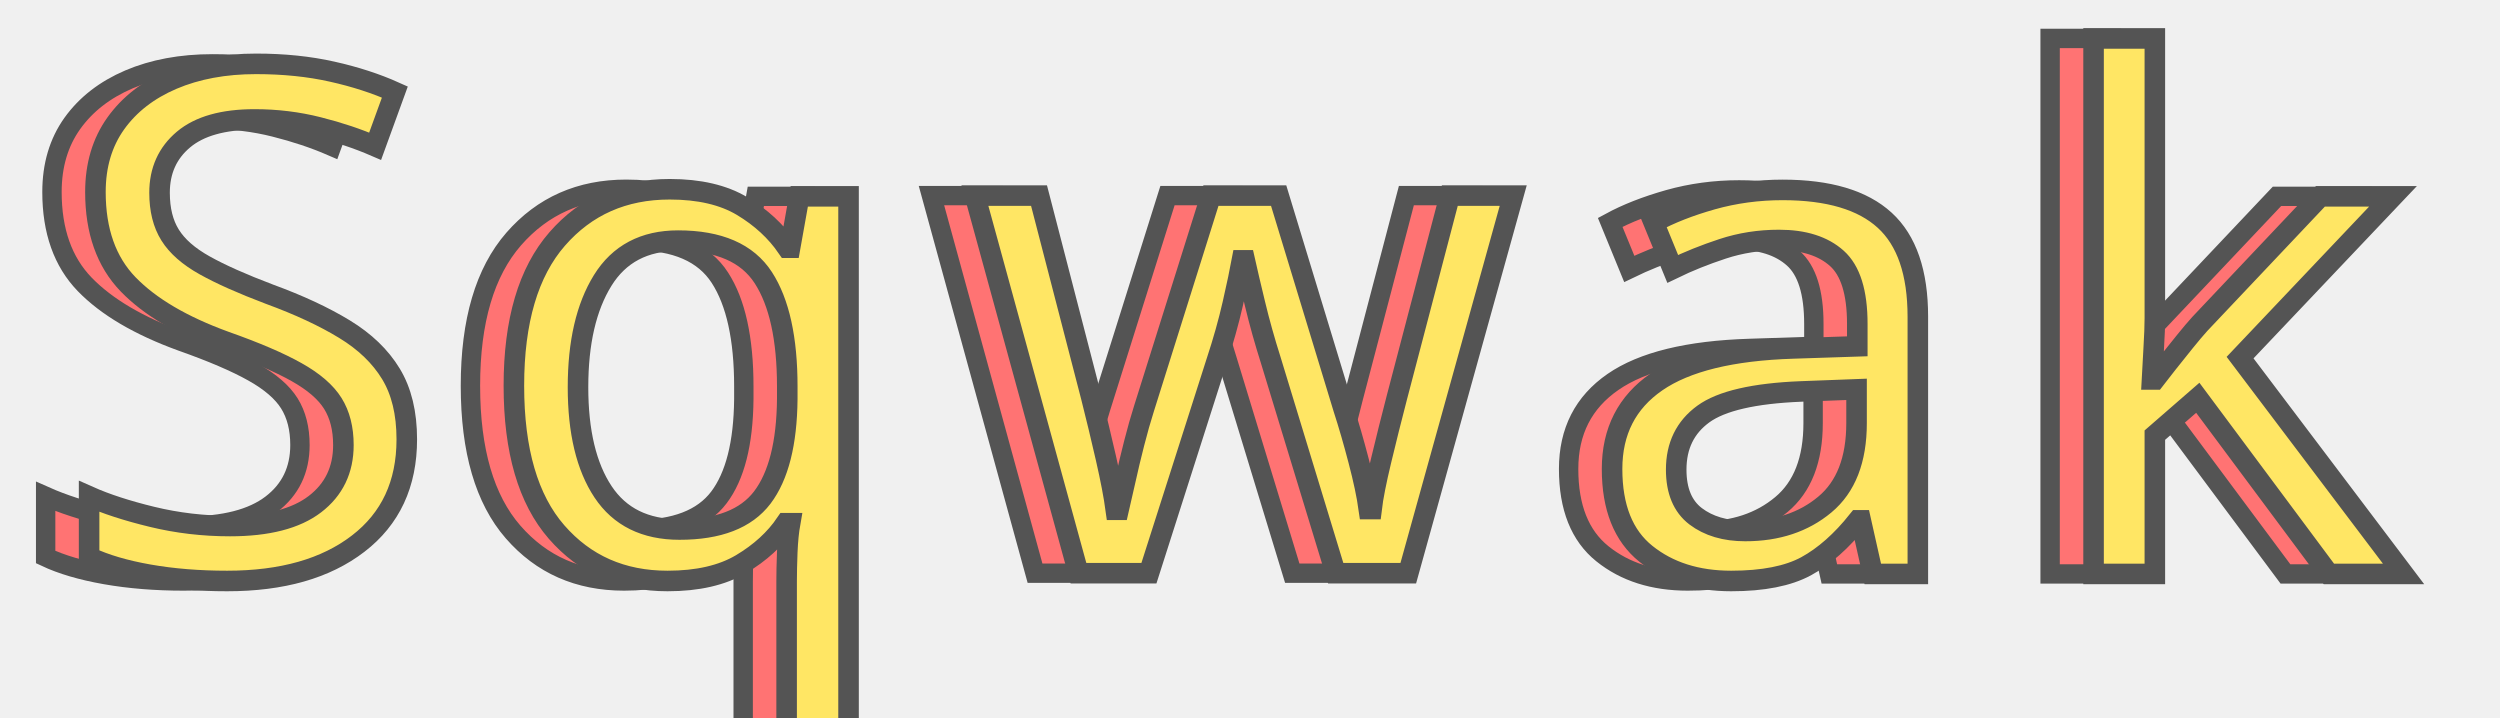
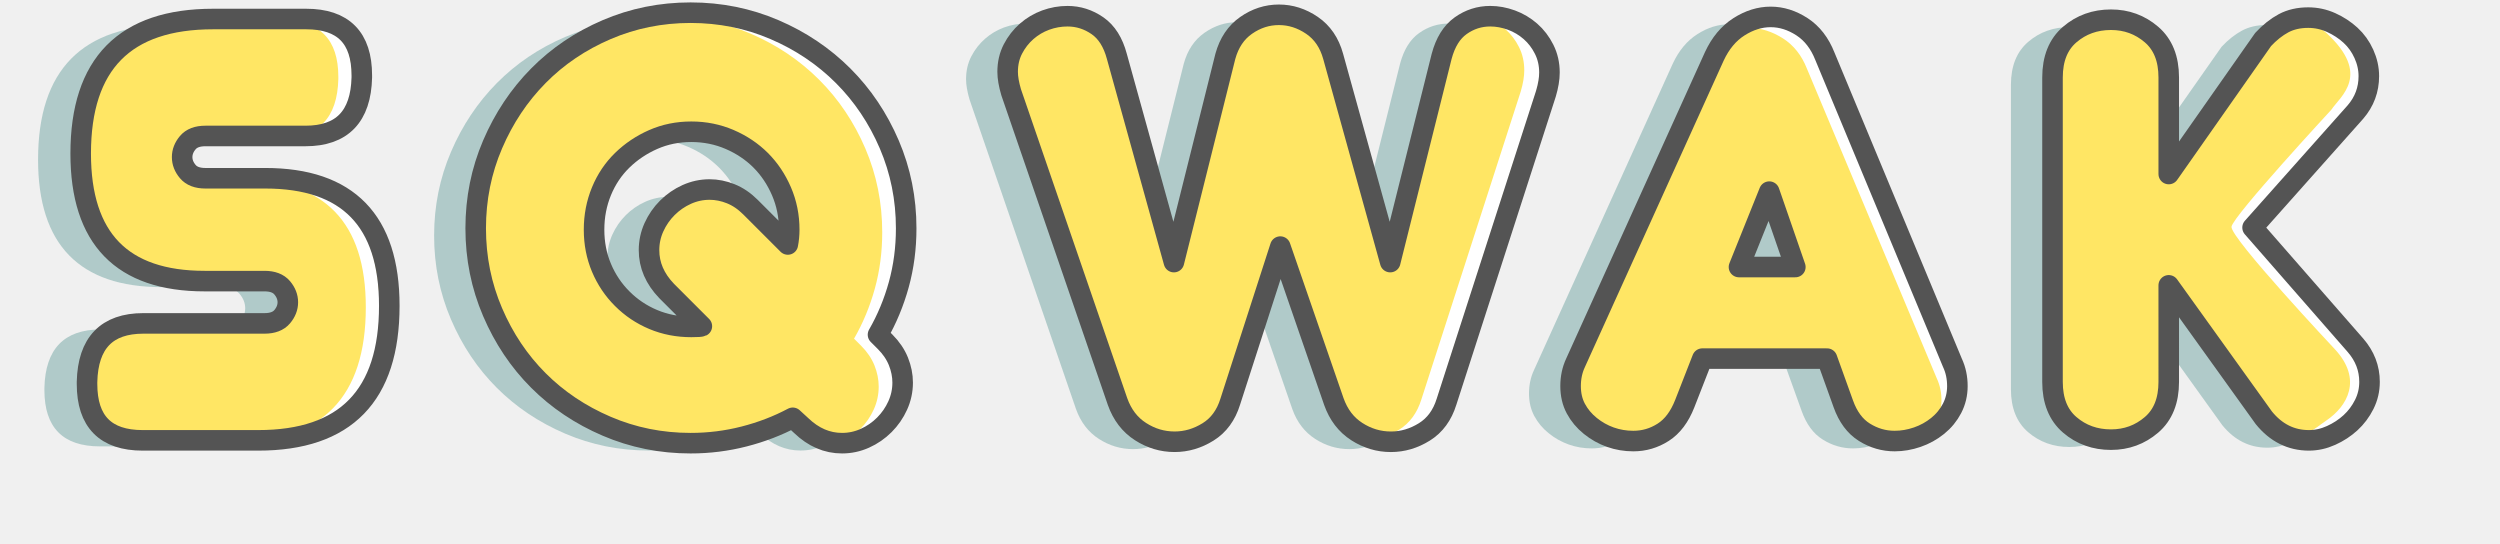
- <svg xmlns="http://www.w3.org/2000/svg" version="1.1" id="Layer_1" x="0px" y="0px" width="425.798px" height="122.18px" viewBox="-2.79 -22.75 425.798 122.18" enable-background="new -2.79 -22.75 425.798 122.18" xml:space="preserve">
-   <text transform="matrix(1 0 0 1 -1.1401 75)" fill="#FF7373" font-family="'Junegull'" font-size="120" letter-spacing="12">S</text>
-   <text transform="matrix(1 0 0 1 -1.1401 75)" fill="none" stroke="#545454" stroke-width="3.3" font-family="'Junegull'" font-size="120" letter-spacing="12">S</text>
-   <text transform="matrix(1 0 0 1 70.7402 75)" fill="#FF7373" font-family="'Junegull'" font-size="120" letter-spacing="10">qwak</text>
-   <text transform="matrix(1 0 0 1 70.7402 75)" fill="none" stroke="#545454" stroke-width="3.3" font-family="'Junegull'" font-size="120" letter-spacing="10">qwak</text>
-   <text transform="matrix(1 0 0 1 7.2607 75)" fill="#FFE664" font-family="'Junegull'" font-size="120" letter-spacing="12">S</text>
-   <text transform="matrix(1 0 0 1 6.2598 75)" fill="none" stroke="#545454" stroke-width="3.5" font-family="'Junegull'" font-size="120" letter-spacing="12">S</text>
-   <text transform="matrix(1 0 0 1 79.1396 75)" fill="#FFE664" font-family="'Junegull'" font-size="120" letter-spacing="12"> </text>
-   <text transform="matrix(1 0 0 1 79.1396 75)" fill="none" stroke="#545454" stroke-width="1.4" font-family="'Junegull'" font-size="120" letter-spacing="12"> </text>
-   <text transform="matrix(1 0 0 1 79.1411 75)" fill="#FFE664" font-family="'Junegull'" font-size="120" letter-spacing="10">qwak</text>
-   <text transform="matrix(1 0 0 1 78.1401 75)" fill="none" stroke="#545454" stroke-width="3.5" font-family="'Junegull'" font-size="120" letter-spacing="10">qwak</text>
+ <svg xmlns="http://www.w3.org/2000/svg" version="1.1" id="Layer_1" x="0px" y="0px" width="425.797px" height="92.628px" viewBox="0 0 425.797 92.628" enable-background="new 0 0 425.797 92.628" xml:space="preserve">
+   <g opacity="0.3">
+     <path fill="#1A726E" d="M59.042,53.109c0,15.282-7.44,22.92-22.32,22.92h-19.68c-6.321,0-9.48-3.199-9.48-9.6v-0.361   c0.159-6.639,3.36-9.959,9.6-9.959h20.64c1.359,0,2.359-0.379,3-1.141c0.64-0.76,0.96-1.578,0.96-2.459s-0.32-1.699-0.96-2.461   c-0.641-0.76-1.641-1.141-3-1.141h-10.2c-14.082,0-21.12-7.238-21.12-21.72c0-15.279,7.519-22.92,22.56-22.92h15.84   c6.319,0,9.48,3.2,9.48,9.6v0.36c-0.161,6.641-3.36,9.96-9.6,9.96h-17.04c-1.361,0-2.361,0.381-3,1.14   c-0.642,0.762-0.96,1.581-0.96,2.46c0,0.882,0.319,1.701,0.96,2.46c0.639,0.762,1.639,1.141,3,1.141h10.2   C52.002,31.389,59.042,38.631,59.042,53.109z" />
+   </g>
+   <g enable-background="new    ">
+     <path fill="#FFE664" d="M67.304,52.08c0,15.281-7.44,22.92-22.32,22.92h-19.68c-6.321,0-9.48-3.199-9.48-9.6v-0.359   c0.159-6.641,3.36-9.961,9.6-9.961h20.64c1.359,0,2.359-0.379,3-1.14c0.64-0.76,0.96-1.579,0.96-2.46c0-0.88-0.32-1.699-0.96-2.461   c-0.641-0.76-1.641-1.141-3-1.141h-10.2c-14.082,0-21.12-7.238-21.12-21.719c0-15.279,7.519-22.92,22.56-22.92h15.84   c6.319,0,9.48,3.2,9.48,9.6v0.36c-0.161,6.641-3.36,9.96-9.6,9.96h-17.04c-1.361,0-2.361,0.381-3,1.14   c-0.642,0.762-0.96,1.581-0.96,2.46c0,0.882,0.319,1.701,0.96,2.46c0.639,0.762,1.639,1.141,3,1.141h10.2   C60.264,30.361,67.304,37.602,67.304,52.08z" />
+   </g>
+   <g opacity="0.3" enable-background="new    ">
+     <path fill="#1A726E" d="M127.937,72.414c-2.561,1.36-5.321,2.42-8.28,3.18c-2.961,0.76-6,1.141-9.12,1.141   c-5.04,0-9.801-0.961-14.28-2.881c-4.481-1.92-8.361-4.52-11.64-7.801c-3.281-3.278-5.88-7.157-7.8-11.639   c-1.92-4.479-2.88-9.24-2.88-14.281c0-5.04,0.96-9.799,2.88-14.28c1.92-4.479,4.519-8.379,7.8-11.699   c3.279-3.319,7.159-5.94,11.64-7.86c4.479-1.92,9.24-2.88,14.28-2.88s9.799,0.96,14.28,2.88c4.479,1.92,8.379,4.541,11.7,7.86   c3.319,3.32,5.94,7.221,7.86,11.699c1.92,4.481,2.88,9.24,2.88,14.28c0,3.361-0.42,6.561-1.26,9.601   c-0.84,3.041-2.021,5.881-3.54,8.52l1.2,1.201c1.039,1.039,1.8,2.16,2.28,3.358c0.48,1.2,0.72,2.399,0.72,3.601   c0,1.361-0.281,2.66-0.84,3.899c-0.561,1.241-1.32,2.341-2.28,3.302c-0.96,0.959-2.061,1.721-3.3,2.278   c-1.241,0.56-2.541,0.841-3.9,0.841c-2.561,0-4.88-1-6.96-3L127.937,72.414z M94.097,40.373c0,2.321,0.42,4.481,1.26,6.479   c0.84,2.001,2.02,3.763,3.54,5.28c1.519,1.521,3.279,2.699,5.28,3.539c1.999,0.841,4.159,1.261,6.48,1.261   c1.039,0,1.639-0.039,1.8-0.12l-6-6c-2-2.079-3-4.398-3-6.96c0-1.358,0.279-2.658,0.84-3.899c0.559-1.239,1.32-2.34,2.28-3.3   s2.059-1.72,3.3-2.28c1.24-0.559,2.539-0.84,3.9-0.84c1.2,0,2.4,0.239,3.6,0.72c1.2,0.48,2.319,1.241,3.36,2.28l6.36,6.359   c0.079-0.398,0.139-0.818,0.18-1.26c0.039-0.438,0.06-0.858,0.06-1.26c0-2.319-0.44-4.5-1.32-6.54   c-0.881-2.04-2.061-3.799-3.54-5.28c-1.481-1.479-3.24-2.658-5.28-3.54c-2.04-0.879-4.221-1.319-6.54-1.319   c-2.321,0-4.481,0.44-6.48,1.319c-2.001,0.882-3.761,2.061-5.28,3.54c-1.521,1.481-2.7,3.24-3.54,5.28   C94.517,35.873,94.097,38.054,94.097,40.373z" />
+     <path fill="#1A726E" d="M238.457,10.853c0.641-2.399,1.72-4.14,3.24-5.22c1.519-1.08,3.197-1.62,5.039-1.62   c1.199,0,2.4,0.222,3.601,0.66c1.2,0.44,2.28,1.08,3.24,1.92c0.96,0.84,1.739,1.86,2.34,3.061c0.601,1.199,0.899,2.52,0.899,3.96   c0,1.04-0.2,2.24-0.601,3.6l-16.92,52.44c-0.72,2.321-1.979,4.04-3.78,5.159c-1.8,1.122-3.701,1.681-5.699,1.681   c-2.082,0-4.021-0.58-5.819-1.74c-1.8-1.158-3.103-2.858-3.899-5.1l-9.121-26.4l-8.52,26.4c-0.72,2.321-1.98,4.04-3.78,5.159   c-1.8,1.122-3.701,1.681-5.7,1.681c-2.081,0-4.02-0.58-5.82-1.74c-1.8-1.158-3.102-2.858-3.9-5.1l-18.12-52.681   c-0.401-1.359-0.6-2.52-0.6-3.479c0-1.44,0.3-2.739,0.9-3.9c0.6-1.158,1.38-2.16,2.34-3c0.96-0.84,2.04-1.479,3.24-1.92   c1.2-0.438,2.439-0.66,3.72-0.66c1.839,0,3.54,0.54,5.1,1.62c1.56,1.08,2.659,2.82,3.3,5.22l9.72,35.04l8.76-35.04   c0.639-2.319,1.819-4.08,3.54-5.279c1.719-1.2,3.579-1.801,5.58-1.801c1.999,0,3.879,0.601,5.64,1.801   c1.76,1.199,2.959,2.96,3.6,5.279l9.722,35.04L238.457,10.853z" />
+     <path fill="#1A726E" d="M304.096,62.333h-21.24l-3,7.68c-0.881,2.24-2.1,3.861-3.658,4.859c-1.561,1.002-3.262,1.5-5.102,1.5   c-1.361,0-2.66-0.22-3.898-0.66c-1.241-0.438-2.383-1.08-3.422-1.92s-1.858-1.817-2.459-2.939c-0.601-1.119-0.899-2.398-0.899-3.84   c0-1.439,0.279-2.76,0.84-3.961l23.64-52.199c1.039-2.238,2.439-3.918,4.201-5.04c1.758-1.119,3.559-1.68,5.399-1.68   c1.839,0,3.618,0.561,5.34,1.68c1.72,1.122,3.019,2.802,3.899,5.04l21.721,52.199c0.559,1.201,0.84,2.521,0.84,3.961   c0,1.361-0.3,2.621-0.899,3.779c-0.601,1.16-1.422,2.16-2.46,3c-1.04,0.84-2.201,1.481-3.479,1.92   c-1.281,0.44-2.562,0.66-3.84,0.66c-1.842,0-3.562-0.498-5.16-1.5c-1.602-0.998-2.802-2.619-3.601-4.859L304.096,62.333z    M289.096,46.734h9.602l-4.44-12.841L289.096,46.734z" />
+     <path fill="#1A726E" d="M362.295,66.292c0,3.201-0.979,5.641-2.939,7.32c-1.962,1.68-4.261,2.52-6.899,2.52   c-2.721,0-5.062-0.84-7.021-2.52c-1.961-1.681-2.938-4.119-2.938-7.32V14.453c0-3.199,0.979-5.641,2.938-7.32   c1.96-1.68,4.301-2.52,7.021-2.52c2.64,0,4.938,0.84,6.899,2.52c1.96,1.68,2.939,4.121,2.939,7.32v16.439l16.08-22.92   c1.119-1.2,2.28-2.118,3.48-2.76c1.198-0.64,2.599-0.96,4.198-0.96c1.359,0,2.659,0.281,3.9,0.84c1.239,0.561,2.34,1.281,3.3,2.16   c0.96,0.881,1.72,1.94,2.28,3.18c0.559,1.241,0.84,2.502,0.84,3.78c0,2.321-0.761,4.361-2.28,6.12l-17.52,19.68l17.52,20.04   c1.601,1.842,2.4,3.921,2.4,6.24c0,1.36-0.3,2.64-0.9,3.84c-0.6,1.199-1.38,2.24-2.34,3.119c-0.96,0.881-2.061,1.603-3.3,2.16   c-1.241,0.562-2.501,0.84-3.78,0.84c-3.041,0-5.601-1.277-7.68-3.84l-16.2-22.561L362.295,66.292L362.295,66.292z" />
+   </g>
+   <g>
+     <path fill="#FFFFFF" d="M57.625,13.092v0.36c-0.161,6.641-3.36,9.96-9.6,9.96h2.331c6.24,0,9.439-3.319,9.6-9.96v-0.36   c0-6.399-3.161-9.6-9.48-9.6H48.16C54.468,3.498,57.625,6.698,57.625,13.092z" />
+     <path fill="#FFFFFF" d="M43.516,30.613H41.2c14.069,0.005,21.105,7.246,21.105,21.719c0,15.281-7.44,22.92-22.32,22.92h2.331   c14.88,0,22.32-7.639,22.32-22.92C64.636,37.854,57.595,30.613,43.516,30.613z" />
+   </g>
+   <g enable-background="new    ">
+     <path fill="none" stroke="#545454" stroke-width="3.5" stroke-linecap="round" stroke-linejoin="round" d="M66.303,52.08   c0,15.281-7.44,22.92-22.32,22.92h-19.68c-6.321,0-9.48-3.199-9.48-9.6v-0.359c0.159-6.641,3.36-9.961,9.6-9.961h20.64   c1.359,0,2.359-0.379,3-1.14c0.64-0.76,0.96-1.579,0.96-2.46c0-0.88-0.32-1.699-0.96-2.461c-0.641-0.76-1.641-1.141-3-1.141h-10.2   c-14.082,0-21.12-7.238-21.12-21.719c0-15.279,7.519-22.92,22.56-22.92h15.84c6.319,0,9.48,3.2,9.48,9.6v0.36   c-0.161,6.641-3.36,9.96-9.6,9.96h-17.04c-1.361,0-2.361,0.381-3,1.14c-0.642,0.762-0.96,1.581-0.96,2.46   c0,0.882,0.319,1.701,0.96,2.46c0.639,0.762,1.639,1.141,3,1.141h10.2C59.263,30.361,66.303,37.602,66.303,52.08z" />
+   </g>
+   <g enable-background="new    ">
+     <path fill="#FFE664" d="M136.021,71.16c-2.561,1.361-5.321,2.422-8.28,3.18c-2.961,0.761-6,1.142-9.12,1.142   c-5.04,0-9.801-0.961-14.28-2.881c-4.481-1.92-8.361-4.519-11.64-7.8c-3.281-3.279-5.88-7.158-7.8-11.641   c-1.92-4.479-2.88-9.24-2.88-14.28c0-5.04,0.96-9.799,2.88-14.28c1.92-4.479,4.519-8.379,7.8-11.699   c3.279-3.319,7.159-5.94,11.64-7.86c4.479-1.92,9.24-2.88,14.28-2.88s9.799,0.96,14.28,2.88c4.479,1.92,8.379,4.541,11.7,7.86   c3.319,3.32,5.94,7.221,7.86,11.699c1.92,4.481,2.88,9.24,2.88,14.28c0,3.36-0.42,6.561-1.26,9.601   c-0.84,3.041-2.021,5.88-3.54,8.521l1.2,1.199c1.039,1.041,1.8,2.16,2.28,3.359s0.72,2.4,0.72,3.602c0,1.36-0.281,2.659-0.84,3.898   c-0.561,1.24-1.32,2.341-2.28,3.301s-2.061,1.721-3.3,2.279c-1.241,0.561-2.541,0.841-3.9,0.841c-2.561,0-4.88-1-6.96-3   L136.021,71.16z M102.181,39.12c0,2.321,0.42,4.481,1.26,6.479c0.84,2.001,2.02,3.762,3.54,5.279   c1.519,1.521,3.279,2.701,5.28,3.541c1.999,0.84,4.159,1.26,6.48,1.26c1.039,0,1.639-0.039,1.8-0.12l-6-6c-2-2.079-3-4.397-3-6.96   c0-1.359,0.279-2.658,0.84-3.899c0.559-1.239,1.32-2.34,2.28-3.3s2.059-1.72,3.3-2.28c1.24-0.559,2.539-0.84,3.9-0.84   c1.2,0,2.4,0.239,3.6,0.72c1.2,0.48,2.319,1.241,3.36,2.28l6.36,6.359c0.079-0.399,0.139-0.819,0.18-1.26   c0.039-0.438,0.06-0.858,0.06-1.26c0-2.319-0.44-4.5-1.32-6.54c-0.881-2.04-2.061-3.799-3.54-5.28   c-1.481-1.479-3.24-2.658-5.28-3.54c-2.04-0.879-4.221-1.319-6.54-1.319c-2.321,0-4.481,0.44-6.48,1.319   c-2.001,0.882-3.761,2.061-5.28,3.54c-1.521,1.481-2.7,3.24-3.54,5.28C102.601,34.62,102.181,36.801,102.181,39.12z" />
+     <path fill="#FFE664" d="M246.541,9.6c0.641-2.399,1.721-4.14,3.24-5.22c1.519-1.08,3.197-1.62,5.039-1.62   c1.199,0,2.4,0.222,3.601,0.66c1.2,0.44,2.28,1.08,3.24,1.92c0.96,0.84,1.739,1.86,2.34,3.061c0.601,1.199,0.899,2.52,0.899,3.96   c0,1.04-0.2,2.24-0.6,3.6l-16.92,52.44c-0.721,2.321-1.98,4.04-3.781,5.159c-1.799,1.122-3.701,1.682-5.699,1.682   c-2.082,0-4.02-0.58-5.819-1.74s-3.103-2.859-3.899-5.101L219.061,42l-8.521,26.4c-0.72,2.321-1.98,4.04-3.78,5.159   c-1.8,1.122-3.701,1.681-5.7,1.681c-2.081,0-4.02-0.58-5.82-1.74c-1.8-1.158-3.102-2.858-3.9-5.1l-18.12-52.681   c-0.401-1.359-0.6-2.52-0.6-3.479c0-1.44,0.3-2.739,0.9-3.9c0.6-1.158,1.38-2.16,2.34-3c0.96-0.84,2.04-1.479,3.24-1.92   c1.2-0.438,2.439-0.66,3.72-0.66c1.839,0,3.54,0.54,5.1,1.62s2.659,2.82,3.3,5.22l9.72,35.04L209.7,9.6   c0.639-2.319,1.819-4.08,3.54-5.279c1.719-1.2,3.578-1.801,5.58-1.801c1.998,0,3.879,0.601,5.64,1.801   c1.759,1.199,2.959,2.96,3.601,5.279l9.721,35.04L246.541,9.6z" />
+     <path fill="#FFE664" d="M312.18,61.08h-21.24l-3,7.68c-0.881,2.242-2.1,3.861-3.658,4.861c-1.561,1-3.262,1.5-5.102,1.5   c-1.361,0-2.66-0.221-3.898-0.66c-1.241-0.438-2.383-1.08-3.422-1.92s-1.858-1.818-2.459-2.94c-0.6-1.119-0.899-2.399-0.899-3.841   c0-1.438,0.278-2.76,0.84-3.959l23.642-52.2c1.039-2.238,2.438-3.918,4.199-5.04c1.76-1.119,3.559-1.68,5.399-1.68   c1.84,0,3.619,0.561,5.34,1.68c1.72,1.122,3.021,2.802,3.9,5.04l21.72,52.2c0.559,1.199,0.84,2.521,0.84,3.959   c0,1.361-0.3,2.621-0.898,3.781c-0.602,1.16-1.423,2.16-2.461,3c-1.04,0.84-2.201,1.48-3.479,1.92   c-1.28,0.439-2.562,0.66-3.84,0.66c-1.841,0-3.562-0.5-5.16-1.5c-1.601-1-2.802-2.619-3.601-4.861L312.18,61.08z M297.18,45.481   h9.602l-4.44-12.841L297.18,45.481z" />
+     <path fill="#FFE664" d="M370.379,65.041c0,3.199-0.979,5.64-2.938,7.319c-1.963,1.681-4.261,2.521-6.9,2.521   c-2.721,0-5.062-0.84-7.021-2.521c-1.962-1.681-2.939-4.12-2.939-7.319V13.2c0-3.199,0.979-5.641,2.939-7.32   c1.96-1.68,4.3-2.52,7.021-2.52c2.641,0,4.938,0.84,6.9,2.52c1.959,1.68,2.938,4.121,2.938,7.32v16.44l16.08-22.92   c1.119-1.2,2.28-2.118,3.48-2.76c1.198-0.64,2.599-0.96,4.198-0.96c1.359,0,2.659,0.281,3.9,0.84c1.239,0.561,2.34,1.281,3.3,2.16   c0.96,0.881,1.72,1.94,2.28,3.18c0.559,1.241,0.84,2.502,0.84,3.78c0,2.321-0.761,4.361-2.28,6.12l-17.52,19.68l17.52,20.041   c1.601,1.842,2.4,3.921,2.4,6.24c0,1.36-0.3,2.64-0.9,3.84c-0.6,1.199-1.38,2.24-2.34,3.119c-0.96,0.881-2.061,1.603-3.3,2.16   c-1.241,0.562-2.501,0.84-3.78,0.84c-3.041,0-5.601-1.277-7.68-3.84l-16.2-22.561L370.379,65.041L370.379,65.041z" />
+   </g>
+   <path fill="#FFFFFF" d="M400.061,58.414l-17.52-20.04l17.52-19.68c1.521-1.759,2.279-3.799,2.279-6.12  c0-1.278-0.281-2.539-0.84-3.78c-0.561-1.239-1.32-2.299-2.279-3.18c-0.961-0.879-2.061-1.6-3.301-2.16  c-1.24-0.559-2.541-0.84-3.9-0.84c-0.54,0-1.05,0.05-1.545,0.124c0.841,0.129,1.658,0.36,2.449,0.716  c1.24,0.561,2.34,1.281,3.301,2.16c7.759,7.143,2.342,10.809,0.841,13.08c0,0-16.729,18.078-16.999,19.919  c-0.271,1.841,17.607,20.868,17.607,20.868c4.787,5.173,2.101,9.733-1.449,12.132c-1.08,0.729-2.061,1.602-3.301,2.16  c-0.771,0.35-1.551,0.576-2.337,0.707c0.505,0.079,1.02,0.133,1.554,0.133c1.279,0,2.539-0.279,3.779-0.84  c1.24-0.559,2.34-1.279,3.301-2.16c0.959-0.879,1.74-1.92,2.34-3.119c0.601-1.201,0.9-2.479,0.9-3.84  C402.461,62.333,401.661,60.255,400.061,58.414z" />
+   <g>
+     <path fill="#FFFFFF" d="M331.763,63.445l-22.107-52.723c-0.894-2.259-2.249-3.97-4.069-5.135c-1.82-1.161-3.717-1.766-5.691-1.811   c-1.976-0.045-3.92,0.471-5.832,1.545c-0.1,0.057-0.187,0.132-0.285,0.191c1.387-0.545,2.789-0.814,4.205-0.782   c1.976,0.046,3.873,0.65,5.692,1.811c1.821,1.165,3.176,2.876,4.07,5.135L329.852,64.4c0.571,1.215,0.844,2.54,0.811,3.979   c-0.031,1.361-0.384,2.613-1.054,3.758c-0.671,1.145-1.575,2.123-2.709,2.938c-0.242,0.174-0.491,0.332-0.745,0.488   c0.949-0.377,1.837-0.855,2.656-1.443c1.134-0.812,2.038-1.793,2.708-2.938c0.671-1.144,1.022-2.396,1.055-3.757   C332.606,65.985,332.334,64.658,331.763,63.445z" />
+   </g>
+   <g>
+     <path fill="#FFFFFF" d="M261.381,8.014c-0.6-1.2-1.381-2.221-2.34-3.061c-0.961-0.84-2.041-1.479-3.24-1.92   c-1.199-0.438-2.4-0.66-3.6-0.66c-0.457,0-0.903,0.034-1.34,0.101c0.758,0.103,1.515,0.283,2.271,0.56   c1.201,0.44,2.281,1.08,3.24,1.92c0.961,0.84,1.739,1.86,2.34,3.061c0.603,1.199,0.899,2.52,0.899,3.96c0,1.04-0.198,2.24-0.6,3.6   l-16.92,52.441c-0.721,2.319-1.98,4.039-3.779,5.157c-1.395,0.869-2.852,1.393-4.365,1.588c0.438,0.055,0.881,0.095,1.332,0.095   c1.998,0,3.9-0.56,5.699-1.683c1.801-1.118,3.062-2.838,3.78-5.157l16.921-52.441c0.398-1.359,0.6-2.56,0.6-3.6   C262.282,10.534,261.98,9.214,261.381,8.014z" />
+   </g>
+   <g>
+     <path fill="#FFFFFF" d="M150.314,57.041l-1.2-1.199c1.519-2.641,2.7-5.479,3.54-8.521c0.84-3.04,1.26-6.239,1.26-9.601   c0-5.04-0.96-9.799-2.88-14.28c-1.92-4.479-4.541-8.379-7.86-11.699c-3.321-3.319-7.221-5.94-11.7-7.86   c-4.481-1.92-9.24-2.88-14.28-2.88s-9.801,0.96-14.28,2.88c-1.378,0.59-2.693,1.255-3.958,1.979c0.102-0.045,0.2-0.094,0.303-0.138   c4.479-1.92,9.24-2.88,14.28-2.88s9.799,0.96,14.28,2.88c4.479,1.92,8.379,4.541,11.7,7.86c3.319,3.32,5.94,7.221,7.86,11.699   c1.92,4.481,2.88,9.24,2.88,14.28c0,3.36-0.42,6.562-1.26,9.601c-0.84,3.041-2.021,5.881-3.54,8.521l1.2,1.2   c1.039,1.039,1.8,2.16,2.28,3.359s0.72,2.399,0.72,3.6c0,1.361-0.281,2.66-0.84,3.9c-0.561,1.24-1.32,2.34-2.28,3.301   c-0.343,0.342-0.709,0.649-1.088,0.941c0.489-0.132,0.972-0.292,1.443-0.504c1.239-0.559,2.34-1.318,3.3-2.279   c0.96-0.959,1.719-2.06,2.28-3.301c0.559-1.238,0.84-2.538,0.84-3.898c0-1.201-0.24-2.4-0.72-3.602   C152.114,59.201,151.353,58.082,150.314,57.041z" />
+   </g>
+   <g enable-background="new    ">
+     <path fill="none" stroke="#545454" stroke-width="3.5" stroke-linecap="round" stroke-linejoin="round" d="M135.02,71.16   c-2.561,1.361-5.321,2.422-8.28,3.18c-2.961,0.761-6,1.142-9.12,1.142c-5.04,0-9.801-0.961-14.28-2.881   c-4.481-1.92-8.361-4.519-11.64-7.8c-3.281-3.279-5.88-7.158-7.8-11.641c-1.92-4.479-2.88-9.24-2.88-14.28   c0-5.04,0.96-9.799,2.88-14.28c1.92-4.479,4.519-8.379,7.8-11.699c3.279-3.319,7.159-5.94,11.64-7.86   c4.479-1.92,9.24-2.88,14.28-2.88s9.799,0.96,14.28,2.88c4.479,1.92,8.379,4.541,11.7,7.86c3.319,3.32,5.94,7.221,7.86,11.699   c1.92,4.481,2.88,9.24,2.88,14.28c0,3.36-0.42,6.561-1.26,9.601c-0.84,3.041-2.021,5.88-3.54,8.521l1.2,1.199   c1.039,1.041,1.8,2.16,2.28,3.359s0.72,2.4,0.72,3.602c0,1.36-0.281,2.659-0.84,3.898c-0.561,1.24-1.32,2.341-2.28,3.301   s-2.061,1.721-3.3,2.279c-1.241,0.561-2.541,0.841-3.9,0.841c-2.561,0-4.88-1-6.96-3L135.02,71.16z M101.18,39.12   c0,2.321,0.42,4.481,1.26,6.479c0.84,2.001,2.02,3.762,3.54,5.279c1.519,1.521,3.279,2.701,5.28,3.541   c1.999,0.84,4.159,1.26,6.48,1.26c1.039,0,1.639-0.039,1.8-0.12l-6-6c-2-2.079-3-4.397-3-6.96c0-1.359,0.279-2.658,0.84-3.899   c0.559-1.239,1.32-2.34,2.28-3.3s2.059-1.72,3.3-2.28c1.24-0.559,2.539-0.84,3.9-0.84c1.2,0,2.4,0.239,3.6,0.72   c1.2,0.48,2.319,1.241,3.36,2.28l6.36,6.359c0.079-0.399,0.139-0.819,0.18-1.26c0.039-0.438,0.06-0.858,0.06-1.26   c0-2.319-0.44-4.5-1.32-6.54c-0.881-2.04-2.061-3.799-3.54-5.28c-1.481-1.479-3.24-2.658-5.28-3.54   c-2.04-0.879-4.221-1.319-6.54-1.319c-2.321,0-4.481,0.44-6.48,1.319c-2.001,0.882-3.761,2.061-5.28,3.54   c-1.521,1.481-2.7,3.24-3.54,5.28C101.6,34.62,101.18,36.801,101.18,39.12z" />
+     <path fill="none" stroke="#545454" stroke-width="3.5" stroke-linecap="round" stroke-linejoin="round" d="M245.54,9.6   c0.64-2.399,1.72-4.14,3.239-5.22s3.199-1.62,5.041-1.62c1.199,0,2.398,0.222,3.6,0.66c1.2,0.44,2.28,1.08,3.24,1.92   c0.96,0.84,1.74,1.86,2.34,3.061c0.602,1.199,0.9,2.52,0.9,3.96c0,1.04-0.2,2.24-0.602,3.6l-16.92,52.44   c-0.72,2.321-1.979,4.04-3.779,5.159c-1.801,1.122-3.701,1.682-5.699,1.682c-2.082,0-4.021-0.58-5.82-1.74   c-1.801-1.16-3.102-2.859-3.898-5.101L218.059,42l-8.52,26.4c-0.72,2.321-1.98,4.04-3.78,5.159c-1.8,1.122-3.701,1.681-5.7,1.681   c-2.081,0-4.02-0.58-5.82-1.74c-1.8-1.158-3.102-2.858-3.9-5.1L172.22,15.72c-0.401-1.359-0.6-2.52-0.6-3.479   c0-1.44,0.3-2.739,0.9-3.9c0.6-1.158,1.38-2.16,2.34-3c0.96-0.84,2.04-1.479,3.24-1.92c1.2-0.438,2.439-0.66,3.72-0.66   c1.839,0,3.54,0.54,5.1,1.62s2.659,2.82,3.3,5.22l9.72,35.04L208.7,9.6c0.639-2.319,1.819-4.08,3.54-5.279   c1.72-1.2,3.578-1.801,5.58-1.801c1.998,0,3.88,0.601,5.64,1.801c1.759,1.199,2.959,2.96,3.601,5.279l9.721,35.04L245.54,9.6z" />
+     <path fill="none" stroke="#545454" stroke-width="3.5" stroke-linecap="round" stroke-linejoin="round" d="M311.18,61.08h-21.24   l-3,7.68c-0.881,2.242-2.101,3.861-3.66,4.861c-1.561,1-3.26,1.5-5.1,1.5c-1.361,0-2.66-0.221-3.9-0.66   c-1.24-0.438-2.381-1.08-3.42-1.92c-1.041-0.84-1.859-1.818-2.461-2.94c-0.6-1.119-0.898-2.399-0.898-3.841   c0-1.438,0.279-2.76,0.84-3.959L291.98,9.6c1.039-2.238,2.438-3.918,4.201-5.04c1.758-1.119,3.559-1.68,5.398-1.68   c1.839,0,3.617,0.561,5.34,1.68c1.72,1.122,3.02,2.802,3.9,5.04l21.72,52.2c0.559,1.199,0.84,2.521,0.84,3.959   c0,1.361-0.3,2.621-0.9,3.781c-0.6,1.16-1.421,2.16-2.459,3c-1.041,0.84-2.2,1.48-3.479,1.92c-1.281,0.439-2.562,0.66-3.84,0.66   c-1.842,0-3.562-0.5-5.16-1.5c-1.603-1-2.801-2.619-3.6-4.861L311.18,61.08z M296.18,45.481h9.6L301.34,32.64L296.18,45.481z" />
+     <path fill="none" stroke="#545454" stroke-width="3.5" stroke-linecap="round" stroke-linejoin="round" d="M369.378,65.041   c0,3.199-0.979,5.64-2.94,7.319c-1.961,1.681-4.26,2.521-6.898,2.521c-2.721,0-5.062-0.84-7.021-2.521   c-1.961-1.681-2.938-4.12-2.938-7.319V13.2c0-3.199,0.979-5.641,2.938-7.32c1.96-1.68,4.301-2.52,7.021-2.52   c2.64,0,4.938,0.84,6.898,2.52c1.961,1.68,2.94,4.121,2.94,7.32v16.44l16.08-22.92c1.12-1.2,2.28-2.118,3.479-2.76   c1.199-0.64,2.6-0.96,4.199-0.96c1.359,0,2.659,0.281,3.9,0.84c1.239,0.561,2.34,1.281,3.3,2.16c0.96,0.881,1.72,1.94,2.28,3.18   c0.559,1.241,0.84,2.502,0.84,3.78c0,2.321-0.761,4.361-2.28,6.12l-17.52,19.68l17.52,20.041c1.601,1.842,2.4,3.921,2.4,6.24   c0,1.36-0.3,2.64-0.9,3.84c-0.6,1.199-1.38,2.24-2.34,3.119c-0.96,0.881-2.061,1.603-3.3,2.16c-1.241,0.562-2.501,0.84-3.78,0.84   c-3.041,0-5.601-1.277-7.68-3.84l-16.2-22.561L369.378,65.041L369.378,65.041z" />
+   </g>
</svg>
